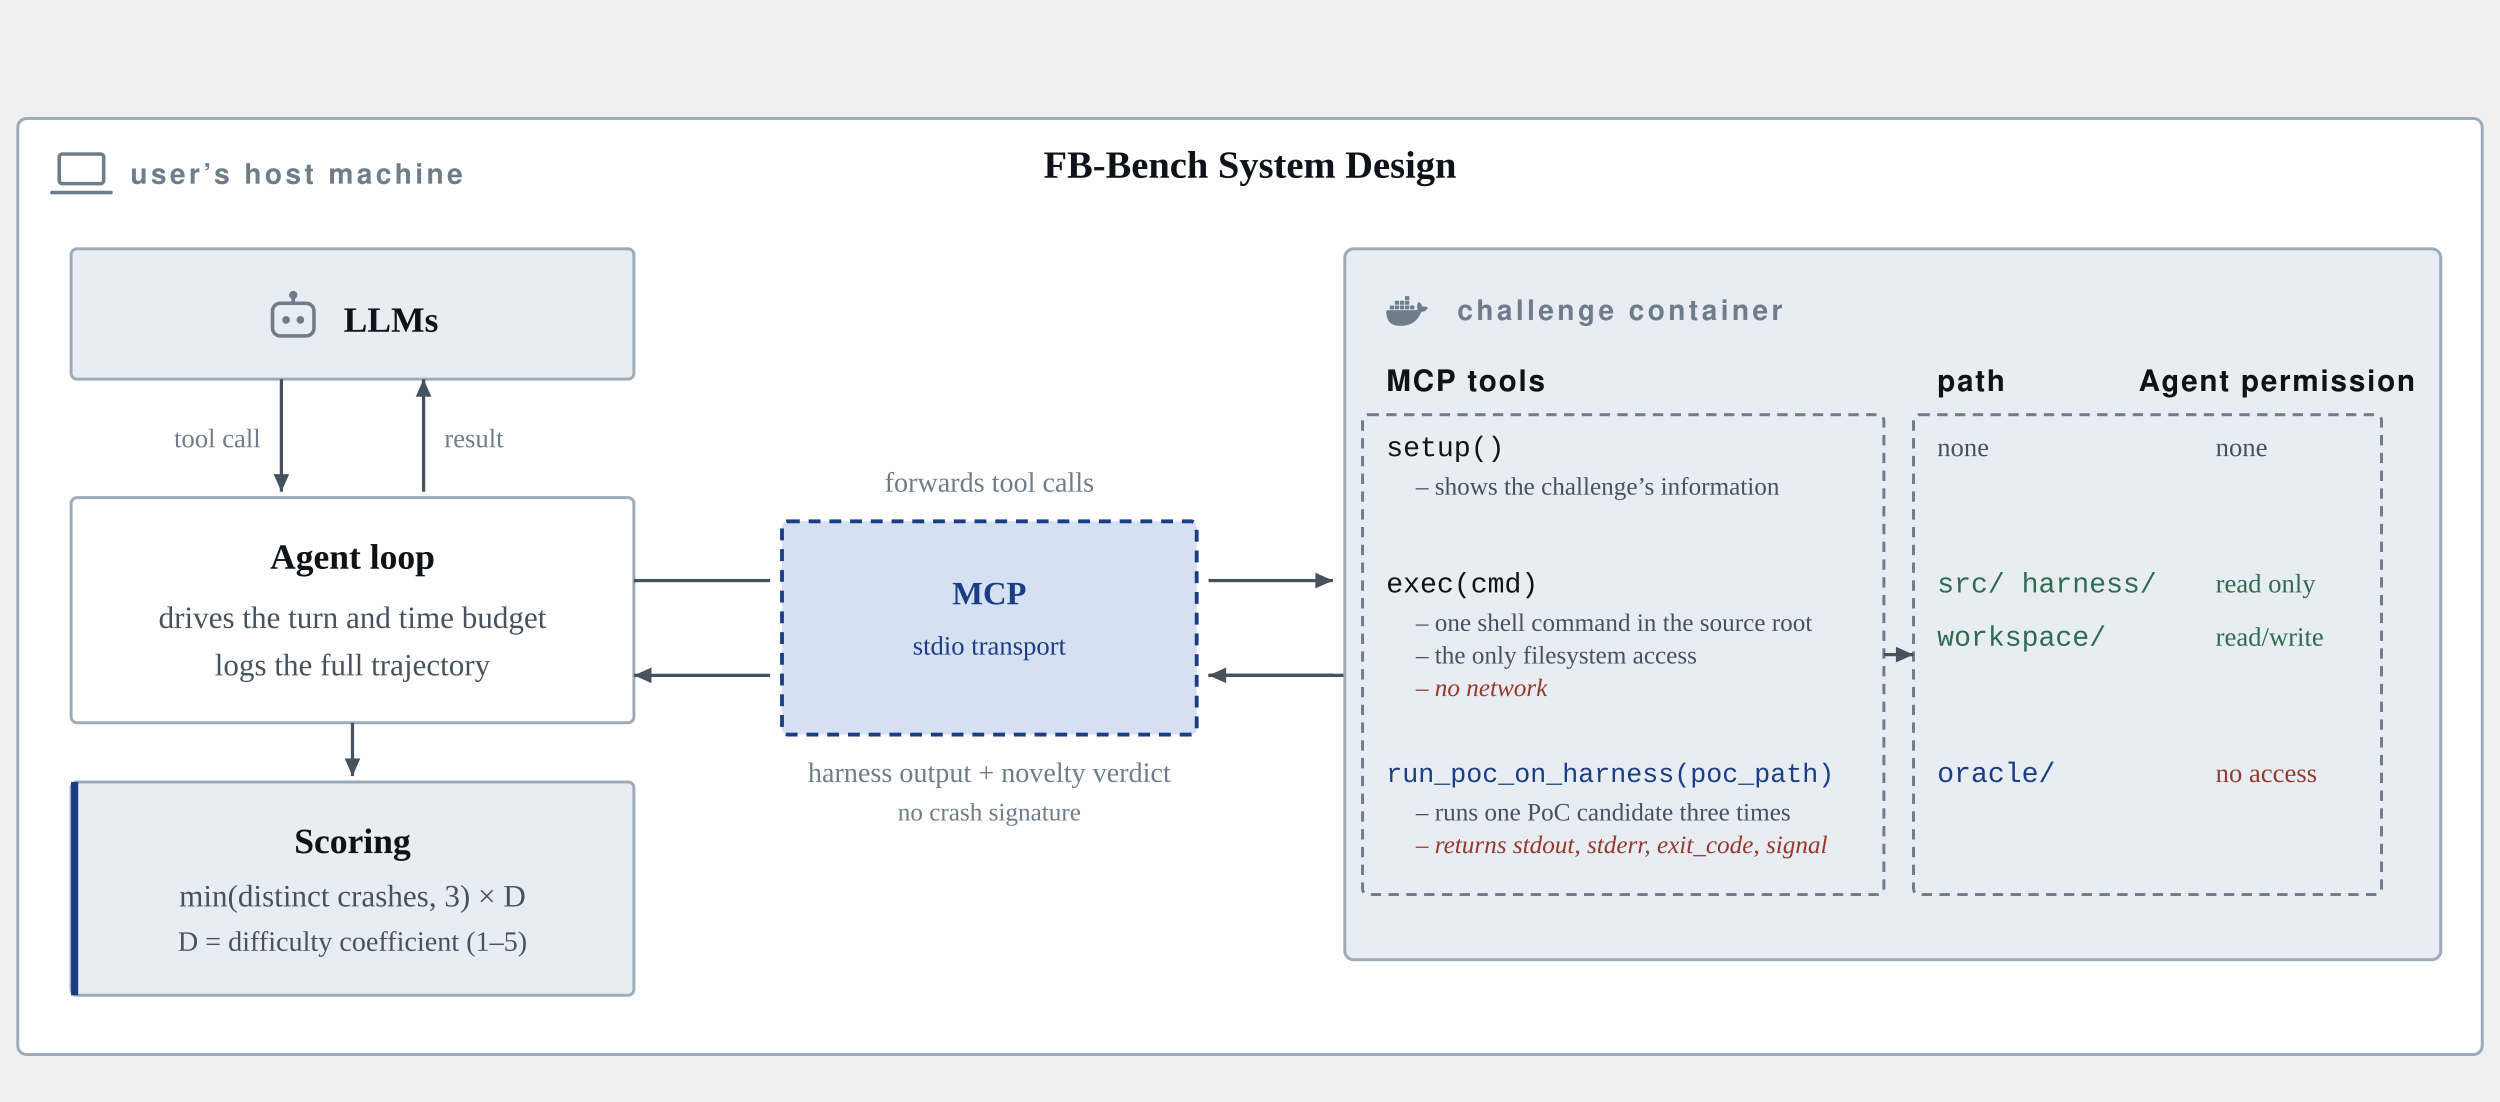
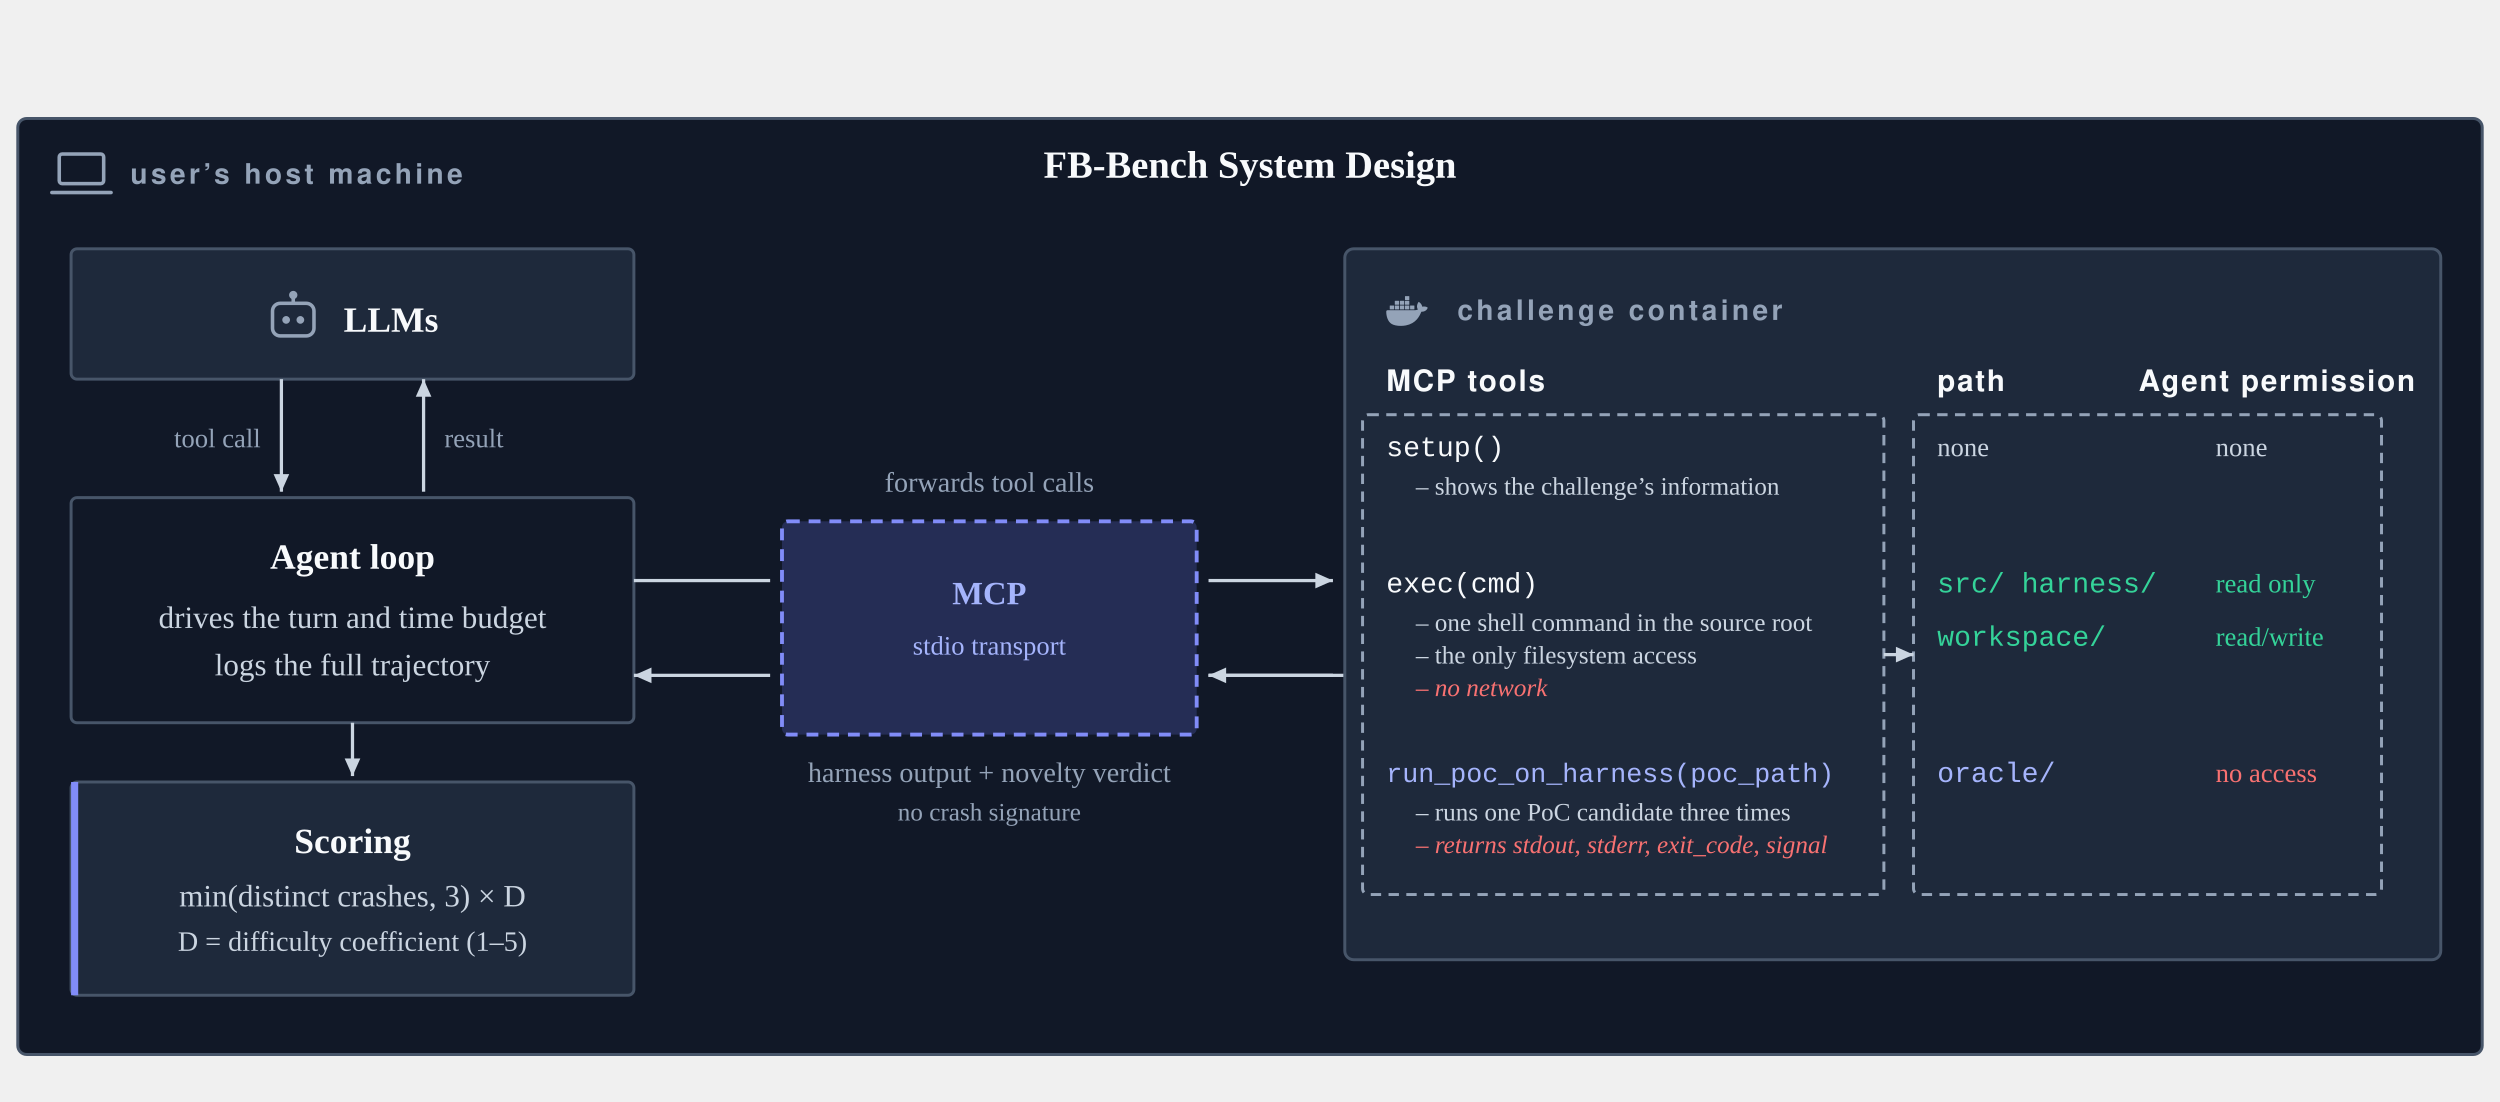
<svg xmlns="http://www.w3.org/2000/svg" width="844" height="372" viewBox="0 0 844 372" role="img" aria-label="One frame, the user's host machine, holds everything. Down its left side: the LLM under test, exchanging tool calls and results with the agent loop, which drives the turn and time budget and logs the full trajectory, and then a scoring box: the minimum of distinct crashes and three, times the difficulty coefficient from a frozen table. Two connectors cross to the challenge container, carrying the forwarded call over the container stdin and stdout, where a brace gathers the three tools behind that one channel and returning the harness output and a novelty verdict, but never the crash signature. Inside the container, three tools: setup shows the current challenge information: project, language, harness configuration and paths; exec reaches the read-only source tree and a writable workspace and has no network; run_poc_on_harness reaches the root-owned instrumented harness binary, runs a candidate three times and returns its standard output, standard error, exit code and terminating signal.">
  <style>

-   .bx   {fill:#FFFFFF;   stroke:#9DABB8; stroke-width:1;}
-   .bxt  {fill:#E7EDF3; stroke:#9DABB8; stroke-width:1;}
-   .bxa  {fill:#D5E0F3; stroke:#1B3D86;  stroke-width:1.2;}
-   .bxok {fill:#E6F1EA;  stroke:#6BA486;  stroke-width:1.2;}
-   .bxno {fill:#F8E8E4;  stroke:#C8836F;  stroke-width:1.2;}
-   .rail {fill:#1B3D86;}
-   .railok{fill:#6BA486;}
-   .bxmcp{fill:#D5E0F3; stroke:#1B3D86; stroke-width:1.3; stroke-dasharray:4 3;}
-   .arr  {stroke:#46535F; stroke-width:1.1; fill:none;}
-   .arrd {stroke:#6F7D8A; stroke-width:1.1; fill:none; stroke-dasharray:3.5 2.5;}
-   .hair {stroke:#9DABB8; stroke-width:1; fill:none;}
-   .band {stroke:#9DABB8; stroke-width:1; fill:none; stroke-dasharray:5 4;}
-   .bxd  {fill:none; stroke:#6F7D8A; stroke-width:1; stroke-dasharray:3.5 2.5;}
-   .hairok{stroke:#6BA486; stroke-width:1; fill:none;}
-   .hairno{stroke:#C8836F; stroke-width:1; fill:none;}
-   .t    {font-family:Tinos,"Times New Roman",Times,serif; fill:#0E1319;}
-   .tm   {font-family:Tinos,"Times New Roman",Times,serif; fill:#46535F;}
-   .tf   {font-family:Tinos,"Times New Roman",Times,serif; fill:#6F7D8A;}
-   .ta   {font-family:Tinos,"Times New Roman",Times,serif; fill:#1B3D86;}
-   .tok  {font-family:Tinos,"Times New Roman",Times,serif; fill:#2E6B4F;}
-   .tno  {font-family:Tinos,"Times New Roman",Times,serif; fill:#96382C;}
-   .mono {font-family:Cousine,"Courier New",monospace;  fill:#0E1319;}
-   .monoa{font-family:Cousine,"Courier New",monospace;  fill:#1B3D86;}
-   .monok{font-family:Cousine,"Courier New",monospace;  fill:#2E6B4F;}
-   .logo {fill:#6F7D8A;}
-   .dot  {fill:#6F7D8A; stroke:none;}
-   .ico  {fill:none; stroke:#6F7D8A; stroke-width:1.2; stroke-linecap:round;}
-   .col  {font-family:Arimo,Helvetica,sans-serif; fill:#0E1319; font-size:10px;
+   .bx   {fill:#111827; stroke:#475569; stroke-width:1;}
+   .bxt  {fill:#1E293B; stroke:#475569; stroke-width:1;}
+   .bxa  {fill:#252D55; stroke:#818CF8; stroke-width:1.2;}
+   .bxok {fill:#102A26; stroke:#34D399; stroke-width:1.2;}
+   .bxno {fill:#321D27; stroke:#F87171; stroke-width:1.2;}
+   .rail {fill:#818CF8;}
+   .railok{fill:#34D399;}
+   .bxmcp{fill:#252D55; stroke:#818CF8; stroke-width:1.3; stroke-dasharray:4 3;}
+   .arr  {stroke:#CBD5E1; stroke-width:1.1; fill:none;}
+   .arrd {stroke:#94A3B8; stroke-width:1.1; fill:none; stroke-dasharray:3.5 2.5;}
+   .hair {stroke:#475569; stroke-width:1; fill:none;}
+   .band {stroke:#475569; stroke-width:1; fill:none; stroke-dasharray:5 4;}
+   .bxd  {fill:none; stroke:#94A3B8; stroke-width:1; stroke-dasharray:3.5 2.5;}
+   .hairok{stroke:#34D399; stroke-width:1; fill:none;}
+   .hairno{stroke:#F87171; stroke-width:1; fill:none;}
+   .t    {font-family:Tinos,"Times New Roman",Times,serif; fill:#F8FAFC;}
+   .tm   {font-family:Tinos,"Times New Roman",Times,serif; fill:#CBD5E1;}
+   .tf   {font-family:Tinos,"Times New Roman",Times,serif; fill:#94A3B8;}
+   .ta   {font-family:Tinos,"Times New Roman",Times,serif; fill:#A5B4FC;}
+   .tok  {font-family:Tinos,"Times New Roman",Times,serif; fill:#34D399;}
+   .tno  {font-family:Tinos,"Times New Roman",Times,serif; fill:#F87171;}
+   .mono {font-family:Cousine,"Courier New",monospace; fill:#F8FAFC;}
+   .monoa{font-family:Cousine,"Courier New",monospace; fill:#A5B4FC;}
+   .monok{font-family:Cousine,"Courier New",monospace; fill:#34D399;}
+   .logo {fill:#94A3B8;}
+   .dot  {fill:#94A3B8; stroke:none;}
+   .ico  {fill:none; stroke:#94A3B8; stroke-width:1.2; stroke-linecap:round;}
+   .col  {font-family:Arimo,Helvetica,sans-serif; fill:#F8FAFC; font-size:10px;
         letter-spacing:.06em; font-weight:600;}
-   .cap  {font-family:Arimo,Helvetica,sans-serif; fill:#6F7D8A; font-size:9.5px;
+   .cap  {font-family:Arimo,Helvetica,sans-serif; fill:#94A3B8; font-size:9.5px;
         letter-spacing:.12em; text-transform:uppercase; font-weight:600;}
</style>
  <defs>
    <marker id="ah" viewBox="0 0 10 10" refX="9" refY="5" markerWidth="6" markerHeight="6" orient="auto-start-reverse">
-       <path d="M 0 1 L 9 5 L 0 9 z" fill="#46535F" />
+       <path d="M 0 1 L 9 5 L 0 9 z" fill="#CBD5E1" />
    </marker>
  </defs>
  <rect class="bx" x="6" y="40" width="832" height="316" rx="3" />
  <g class="ico" transform="translate(20,52)">
    <rect x="0" y="0" width="15" height="10" rx="1" />
    <path d="M-2.5 13 H17.5" />
  </g>
  <text class="cap" x="44" y="62">user’s host machine</text>
  <text class="t" x="422" y="60" font-size="13" text-anchor="middle" font-weight="700">FB-Bench System Design</text>
  <rect class="bxt" x="24" y="84" width="190" height="44" rx="2" />
  <g transform="translate(92,99)">
    <path class="ico" d="M7 0 V3" />
    <circle class="dot" cx="7" cy="0.6" r="1.4" />
    <rect class="ico" x="0" y="3.4" width="14" height="11" rx="2.6" />
    <circle class="dot" cx="4.6" cy="9" r="1.3" />
    <circle class="dot" cx="9.4" cy="9" r="1.3" />
  </g>
  <text class="t" x="132" y="112" font-size="12" text-anchor="middle" font-weight="700">LLMs</text>
  <path class="arr" d="M95 128 V166" marker-end="url(#ah)" />
  <path class="arr" d="M143 166 V128" marker-end="url(#ah)" />
  <text class="tf" x="88" y="151" font-size="9" text-anchor="end">tool call</text>
  <text class="tf" x="150" y="151" font-size="9">result</text>
  <rect class="bx" x="24" y="168" width="190" height="76" rx="2" />
  <text class="t" x="119" y="192" font-size="12" text-anchor="middle" font-weight="700">Agent loop</text>
  <text class="tm" x="119" y="212" font-size="10.5" text-anchor="middle">drives the turn and time budget</text>
  <text class="tm" x="119" y="228" font-size="10.5" text-anchor="middle">logs the full trajectory</text>
  <path class="arr" d="M119 244 V262" marker-end="url(#ah)" />
  <rect class="bxt" x="24" y="264" width="190" height="72" rx="2" />
  <rect class="rail" x="24" y="264" width="2.4" height="72" />
  <text class="t" x="119" y="288" font-size="12" text-anchor="middle" font-weight="700">Scoring</text>
  <text class="tm" x="119" y="306" font-size="10.5" text-anchor="middle">min(distinct crashes, 3) × D</text>
  <text class="tm" x="119" y="321" font-size="9.5" text-anchor="middle">D = difficulty coefficient (1–5)</text>
  <text class="tf" x="334" y="166" font-size="9.5" text-anchor="middle">forwards tool calls</text>
  <path class="arr" d="M214 196 H260" />
  <rect class="bxmcp" x="264" y="176" width="140" height="72" rx="2" />
  <text class="ta" x="334" y="204" font-size="11" text-anchor="middle" font-weight="700">MCP</text>
  <text class="ta" x="334" y="221" font-size="9" text-anchor="middle">stdio transport</text>
  <path class="arr" d="M470 228 H408" />
  <path class="arr" d="M260 228 H214" marker-end="url(#ah)" />
  <text class="tf" x="334" y="264" font-size="9.5" text-anchor="middle">harness output + novelty verdict</text>
  <text class="tf" x="334" y="277" font-size="8.5" text-anchor="middle">no crash signature</text>
  <rect class="bxt" x="454" y="84" width="370" height="240" rx="3" />
  <g class="logo" transform="translate(468,98) scale(0.5833)">
    <path d="M13.983 11.078h2.119a.186.186 0 00.186-.185V9.006a.186.186 0 00-.186-.186h-2.119a.185.185 0 00-.185.185v1.888c0 .102.083.185.185.185m-2.954-5.43h2.118a.186.186 0 00.186-.186V3.574a.186.186 0 00-.186-.185h-2.118a.185.185 0 00-.185.185v1.888c0 .102.082.185.185.185m0 2.716h2.118a.187.187 0 00.186-.186V6.29a.186.186 0 00-.186-.185h-2.118a.185.185 0 00-.185.185v1.887c0 .102.082.185.185.186m-2.93 0h2.12a.186.186 0 00.184-.186V6.29a.185.185 0 00-.185-.185H8.1a.185.185 0 00-.185.185v1.887c0 .102.083.185.185.186m-2.964 0h2.119a.186.186 0 00.185-.186V6.29a.185.185 0 00-.185-.185H5.136a.186.186 0 00-.186.185v1.887c0 .102.084.185.186.186m5.893 2.715h2.118a.186.186 0 00.186-.185V9.006a.186.186 0 00-.186-.186h-2.118a.185.185 0 00-.185.185v1.888c0 .102.082.185.185.185m-2.93 0h2.12a.185.185 0 00.184-.185V9.006a.185.185 0 00-.184-.186h-2.12a.185.185 0 00-.184.185v1.888c0 .102.083.185.185.185m-2.964 0h2.119a.185.185 0 00.185-.185V9.006a.185.185 0 00-.184-.186h-2.12a.186.186 0 00-.186.186v1.887c0 .102.084.185.186.185m-2.92 0h2.12a.185.185 0 00.184-.185V9.006a.185.185 0 00-.184-.186h-2.12a.185.185 0 00-.184.185v1.888c0 .102.082.185.185.185M23.763 9.89c-.065-.051-.672-.51-1.954-.51-.338.001-.676.03-1.01.087-.248-1.7-1.653-2.53-1.716-2.566l-.344-.199-.226.327c-.284.438-.49.922-.612 1.43-.23.97-.09 1.882.403 2.661-.595.332-1.55.413-1.744.42H.751a.751.751 0 00-.75.748 11.376 11.376 0 00.692 4.062c.545 1.428 1.355 2.48 2.41 3.124 1.18.723 3.1 1.137 5.275 1.137.983.003 1.963-.086 2.93-.266a12.248 12.248 0 003.823-1.389c.98-.567 1.86-1.288 2.61-2.136 1.252-1.418 1.998-2.997 2.553-4.4h.221c1.372 0 2.215-.549 2.68-1.009.309-.293.55-.65.707-1.046l.098-.288Z" />
  </g>
  <text class="cap" x="492" y="108">challenge container</text>
  <path class="arr" d="M408 196 H450" marker-end="url(#ah)" />
  <path class="arr" d="M450 228 H408" marker-end="url(#ah)" />
  <rect class="bxd" x="460" y="140" width="176" height="162" rx="2" />
  <rect class="bxd" x="646" y="140" width="158" height="162" rx="2" />
  <path class="arr" d="M636 221 H646" marker-end="url(#ah)" />
  <text class="col" x="468" y="132">MCP tools</text>
  <text class="col" x="654" y="132">path</text>
  <text class="col" x="722" y="132" font-size="9.5">Agent permission</text>
  <text class="mono" x="468" y="154" font-size="9.5">setup()</text>
  <text class="tm" x="478" y="167" font-size="8.5">– shows the challenge’s information</text>
  <text class="tm" x="654" y="154" font-size="9">none</text>
  <text class="tm" x="748" y="154" font-size="9">none</text>
  <text class="mono" x="468" y="200" font-size="9.5">exec(cmd)</text>
  <text class="tm" x="478" y="213" font-size="8.5">– one shell command in the source root</text>
  <text class="tm" x="478" y="224" font-size="8.5">– the only filesystem access</text>
  <text class="tno" x="478" y="235" font-size="8.5" font-style="italic">– no network</text>
  <text class="monok" x="654" y="200" font-size="9.5">src/ harness/</text>
  <text class="tok" x="748" y="200" font-size="9">read only</text>
  <text class="monok" x="654" y="218" font-size="9.5">workspace/</text>
  <text class="tok" x="748" y="218" font-size="9">read/write</text>
  <text class="monoa" x="468" y="264" font-size="9">run_poc_on_harness(poc_path)</text>
  <text class="tm" x="478" y="277" font-size="8.5">– runs one PoC candidate three times</text>
  <text class="tno" x="478" y="288" font-size="8.5" font-style="italic">– returns stdout, stderr, exit_code, signal</text>
  <text class="monoa" x="654" y="264" font-size="9.5">oracle/</text>
  <text class="tno" x="748" y="264" font-size="9">no access</text>
</svg>
